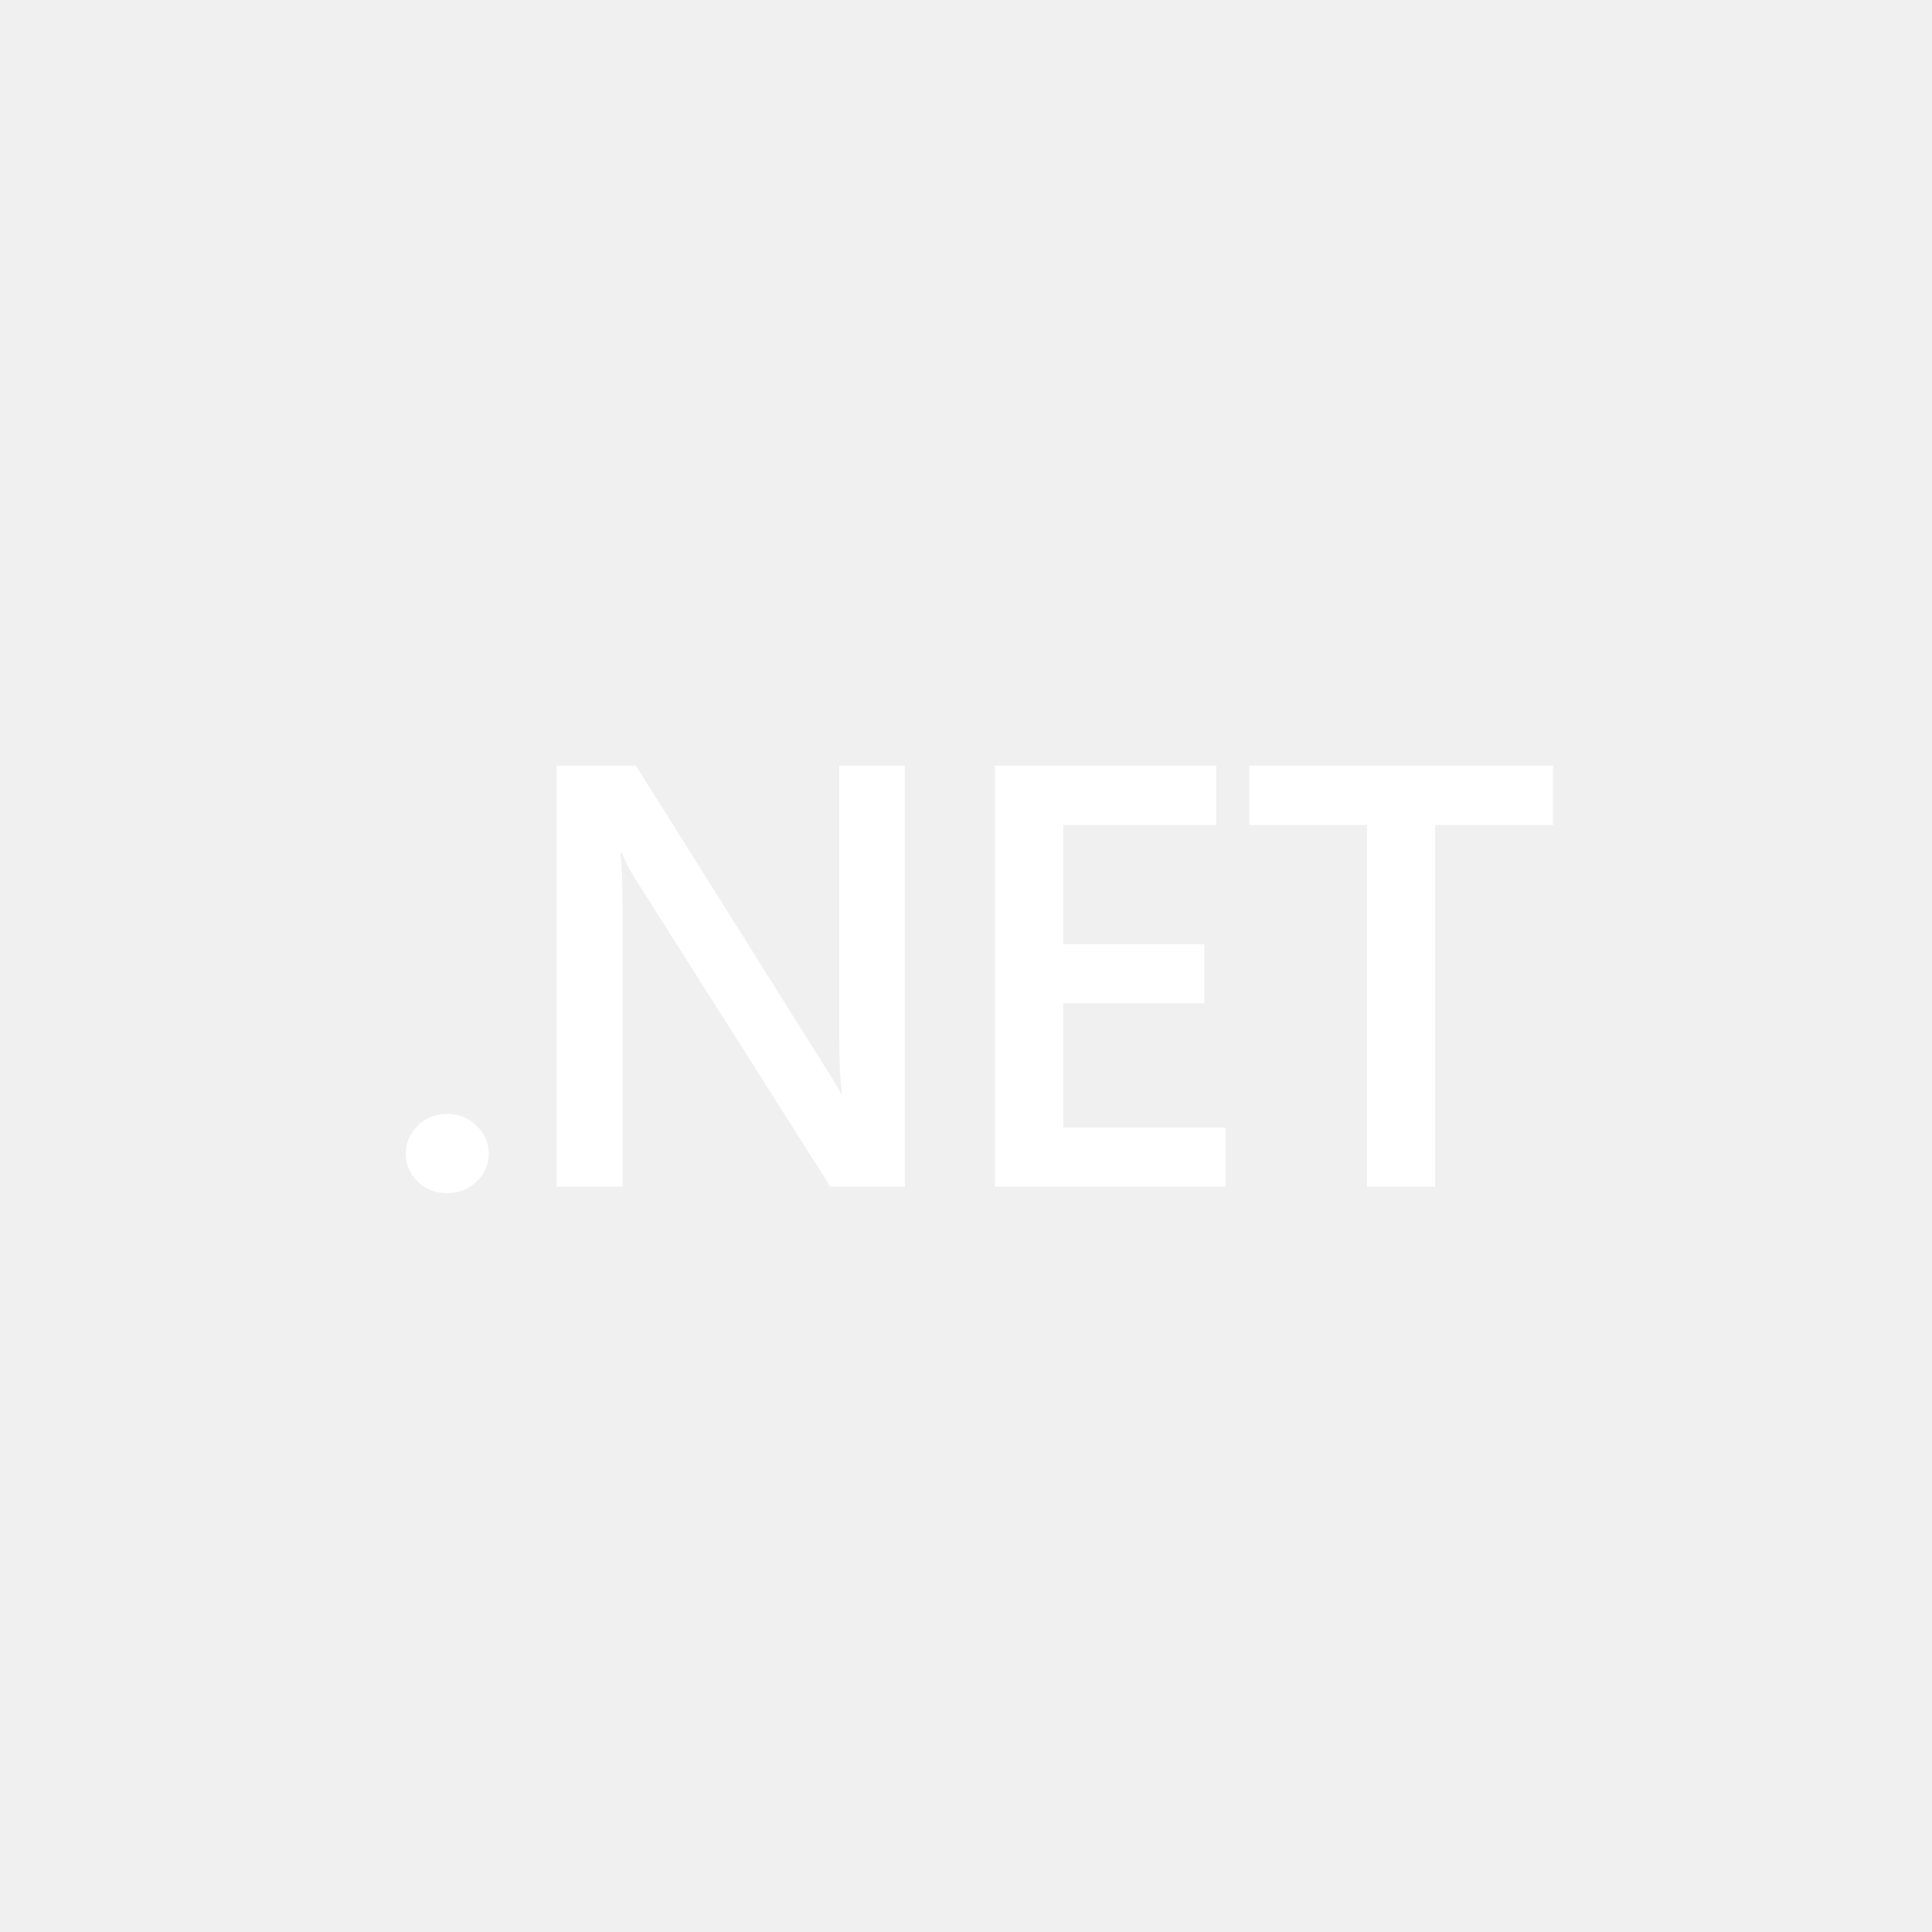
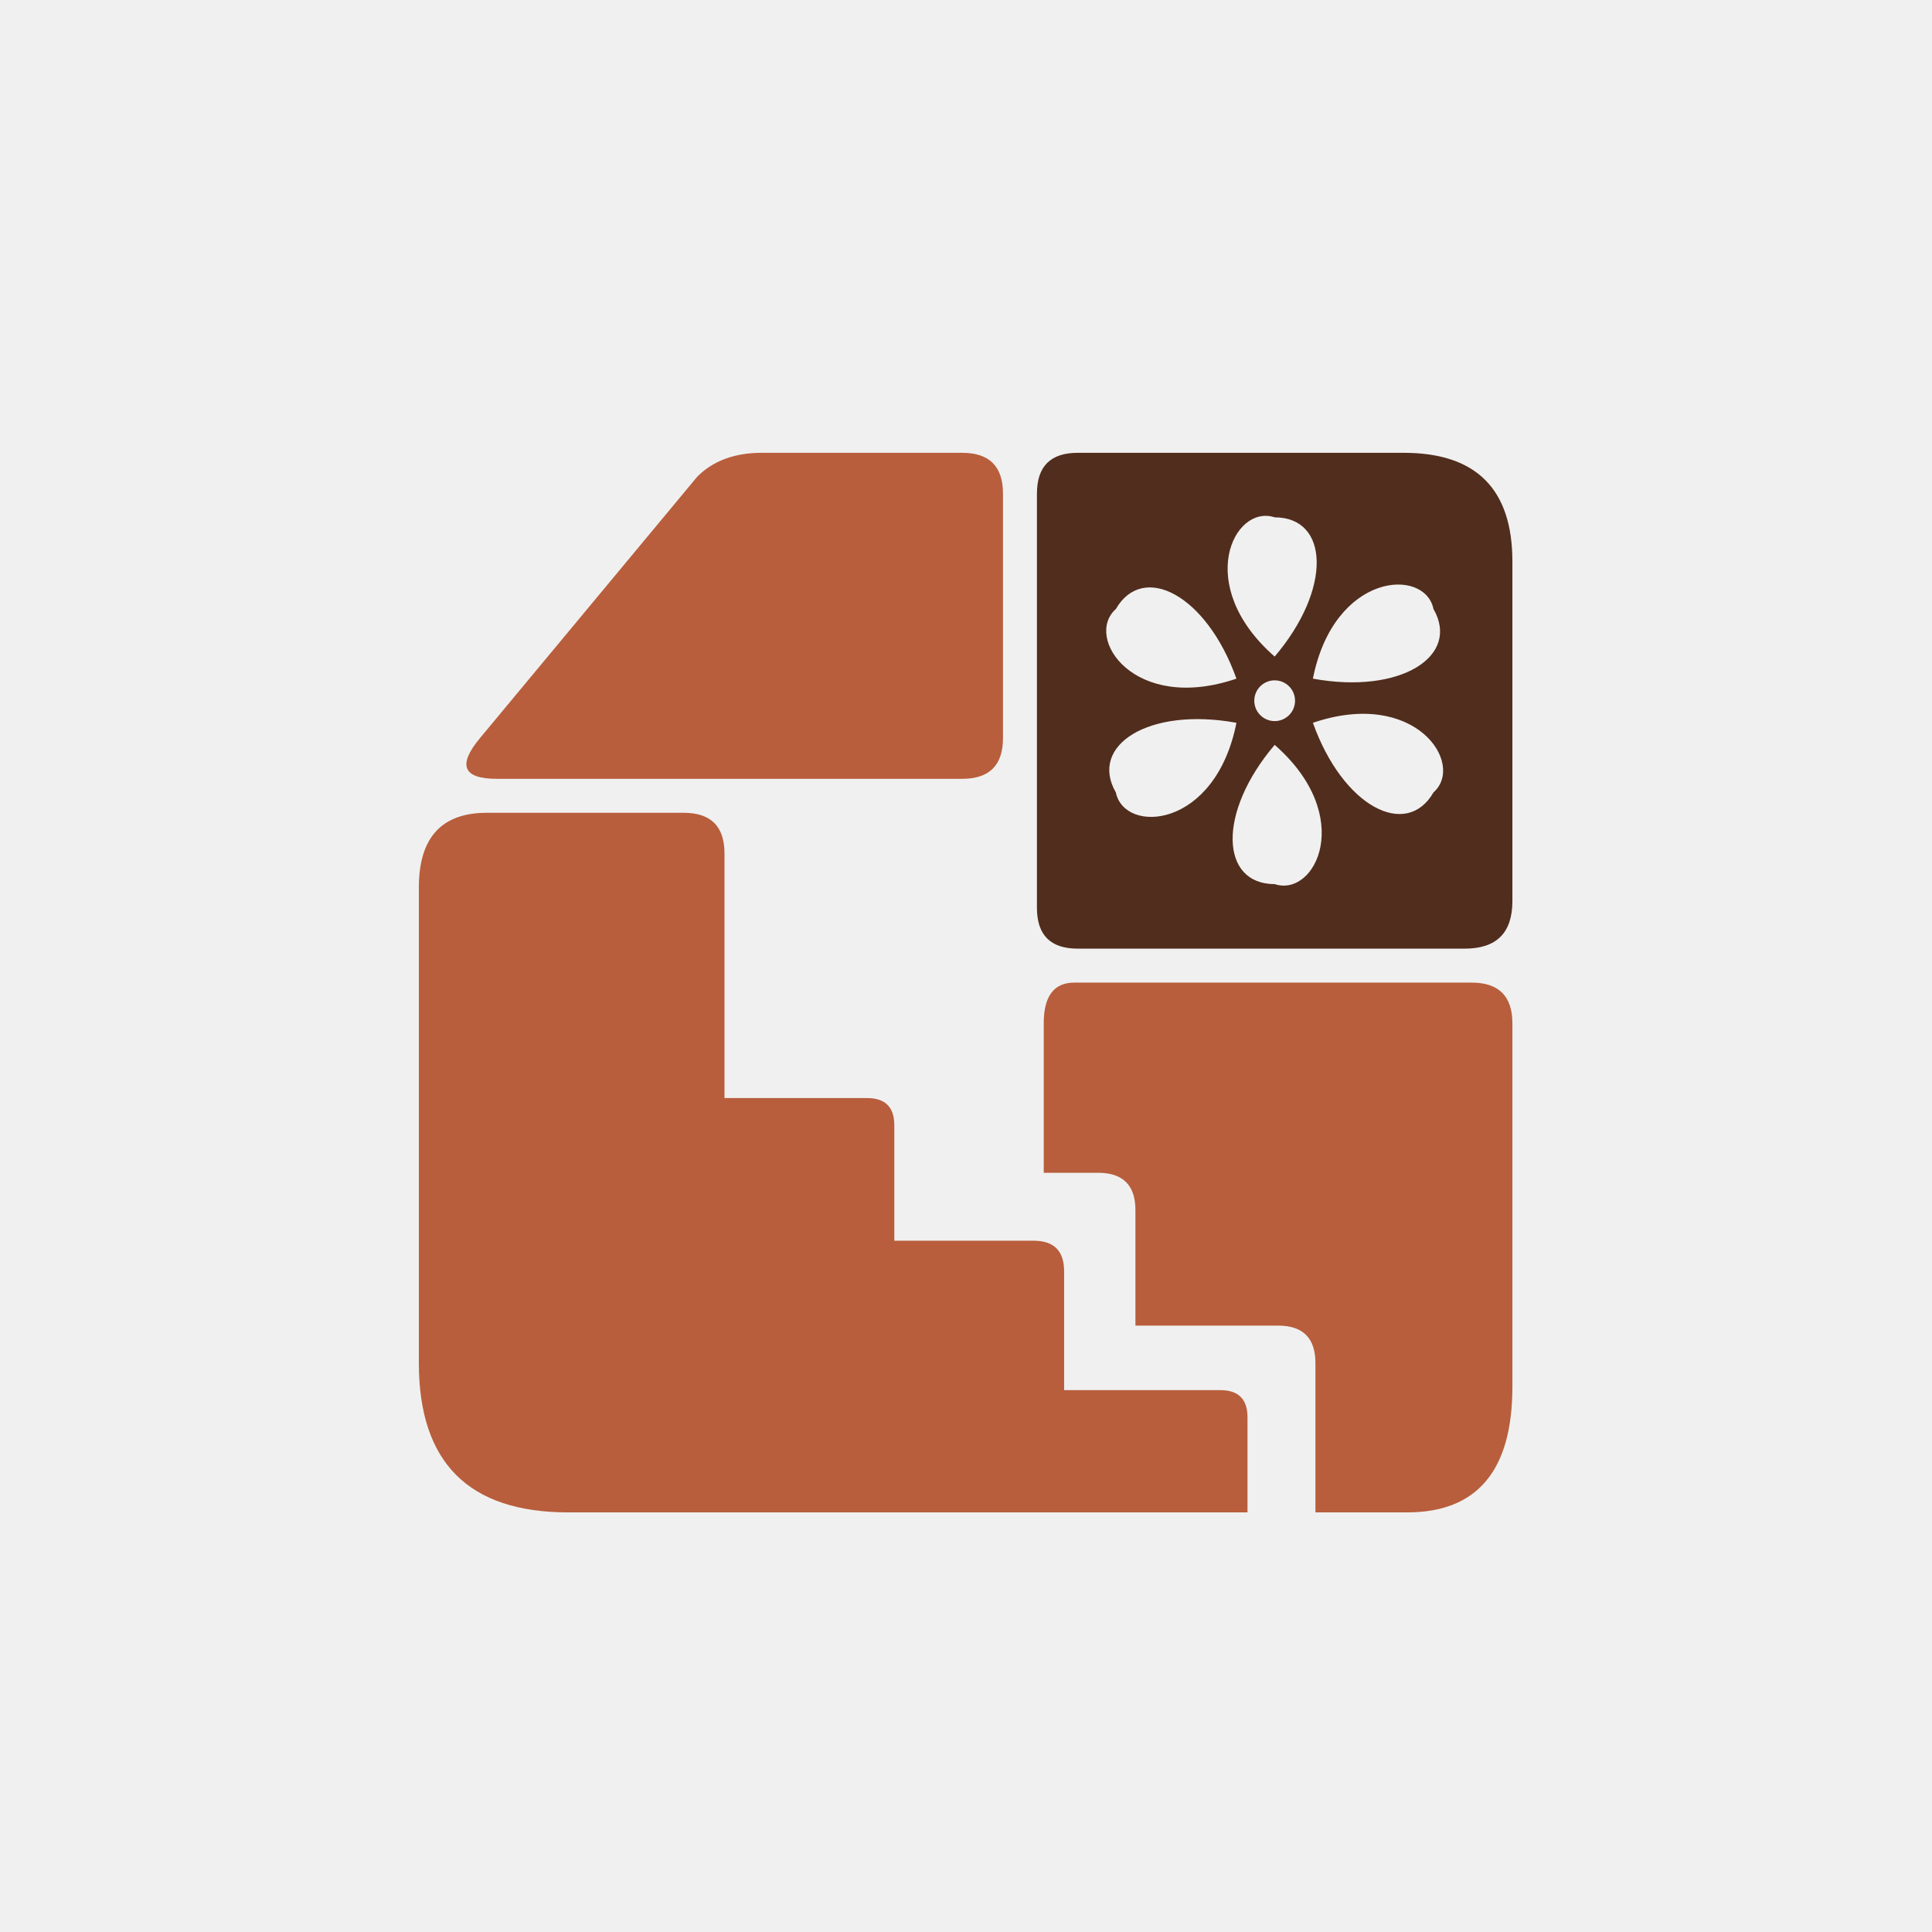
- <svg xmlns="http://www.w3.org/2000/svg" width="456" height="456" viewBox="0 0 456 456" version="1.1" xml:space="preserve" style="fill-rule:evenodd;clip-rule:evenodd;stroke-linejoin:round;stroke-miterlimit:2;">
-   <path d="m 105.5,281.609 c -2.703,0 -5.001,-0.9 -6.893,-2.702 -1.892,-1.848 -2.838,-4.042 -2.838,-6.582 0,-2.587 0.946,-4.804 2.838,-6.652 1.892,-1.848 4.19,-2.772 6.893,-2.772 2.748,0 5.068,0.924 6.96,2.772 1.937,1.848 2.906,4.064 2.906,6.652 0,2.54 -0.968,4.734 -2.906,6.582 -1.892,1.802 -4.212,2.702 -6.96,2.702 z" style="fill:#ffffff;fill-rule:nonzero;stroke-width:0.838" />
-   <path d="M 213.561,280.084 H 195.99 L 149.7,207.054 c -1.171,-1.848 -2.14,-3.765 -2.906,-5.751 h -0.406 c 0.361,2.125 0.541,6.675 0.541,13.65 v 65.132 h -15.543 v -99.36 h 18.719 l 44.737,71.298 c 1.892,2.957 3.109,4.989 3.649,6.098 h 0.27 c -0.45,-2.632 -0.676,-7.09 -0.676,-13.373 v -64.023 h 15.476 z" style="fill:#ffffff;fill-rule:nonzero;stroke-width:0.838" />
-   <path d="m 289.251,280.084 h -54.401 v -99.36 h 52.238 v 13.997 h -36.154 v 28.131 h 33.316 v 13.927 h -33.316 v 29.378 h 38.316 z" style="fill:#ffffff;fill-rule:nonzero;stroke-width:0.838" />
-   <path d="M 366.565,194.721 H 338.722 v 85.363 h -16.084 v -85.363 h -27.775 v -13.997 h 71.701 z" style="fill:#ffffff;fill-rule:nonzero;stroke-width:0.838" />
+ <svg xmlns="http://www.w3.org/2000/svg" width="512" height="512" viewBox="0 0 512 512">
+   <g transform="translate(111 111) scale(.9)">
+     <path fill="#B85E3C" fill-rule="evenodd" d="M18 94 L82 17 Q89 10 101 10 H160 Q172 10 172 22 V94 Q172 106 160 106 H23 Q8 106 18 94 Z" />
+     <path fill="#B85E3C" fill-rule="evenodd" d="M20 116 H78 Q90 116 90 128 V200 H132 Q140 200 140 208 V242 H181 Q190 242 190 251 V286 H236 Q244 286 244 294 V322 H44 Q0 322 0 278 V138 Q0 116 20 116 Z" />
+     <path fill="#B85E3C" fill-rule="evenodd" d="M193 166 H310 Q322 166 322 178 V285 Q322 322 291 322 H264 V278 Q264 267 253 267 H211 V233 Q211 222 200 222 H184 V178 Q184 166 193 166 Z" />
+     <path fill="#512D1D" fill-rule="evenodd" d="M194 10 H290 Q322 10 322 42 V142 Q322 156 308 156 H194 Q182 156 182 144 V22 Q182 10 194 10 Z M252.000,70.000 C228.000,49.000 240.000,25.000 252.000,29.000 C268.000,29.000 269.000,50.000 252.000,70.000 Z M263.258,76.500 C269.445,45.215 296.229,43.608 298.765,56.000 C306.765,69.856 289.079,81.222 263.258,76.500 Z M263.258,89.500 C293.445,79.215 308.229,101.608 298.765,110.000 C290.765,123.856 272.079,114.222 263.258,89.500 Z M252.000,96.000 C276.000,117.000 264.000,141.000 252.000,137.000 C236.000,137.000 235.000,116.000 252.000,96.000 Z M240.742,89.500 C234.555,120.785 207.771,122.392 205.235,110.000 C197.235,96.144 214.921,84.778 240.742,89.500 Z M240.742,76.500 C210.555,86.785 195.771,64.392 205.235,56.000 C213.235,42.144 231.921,51.778 240.742,76.500 Z M258,83 A6,6 0 1 0 246,83 A6,6 0 1 0 258,83 Z" />
+   </g>
</svg>
